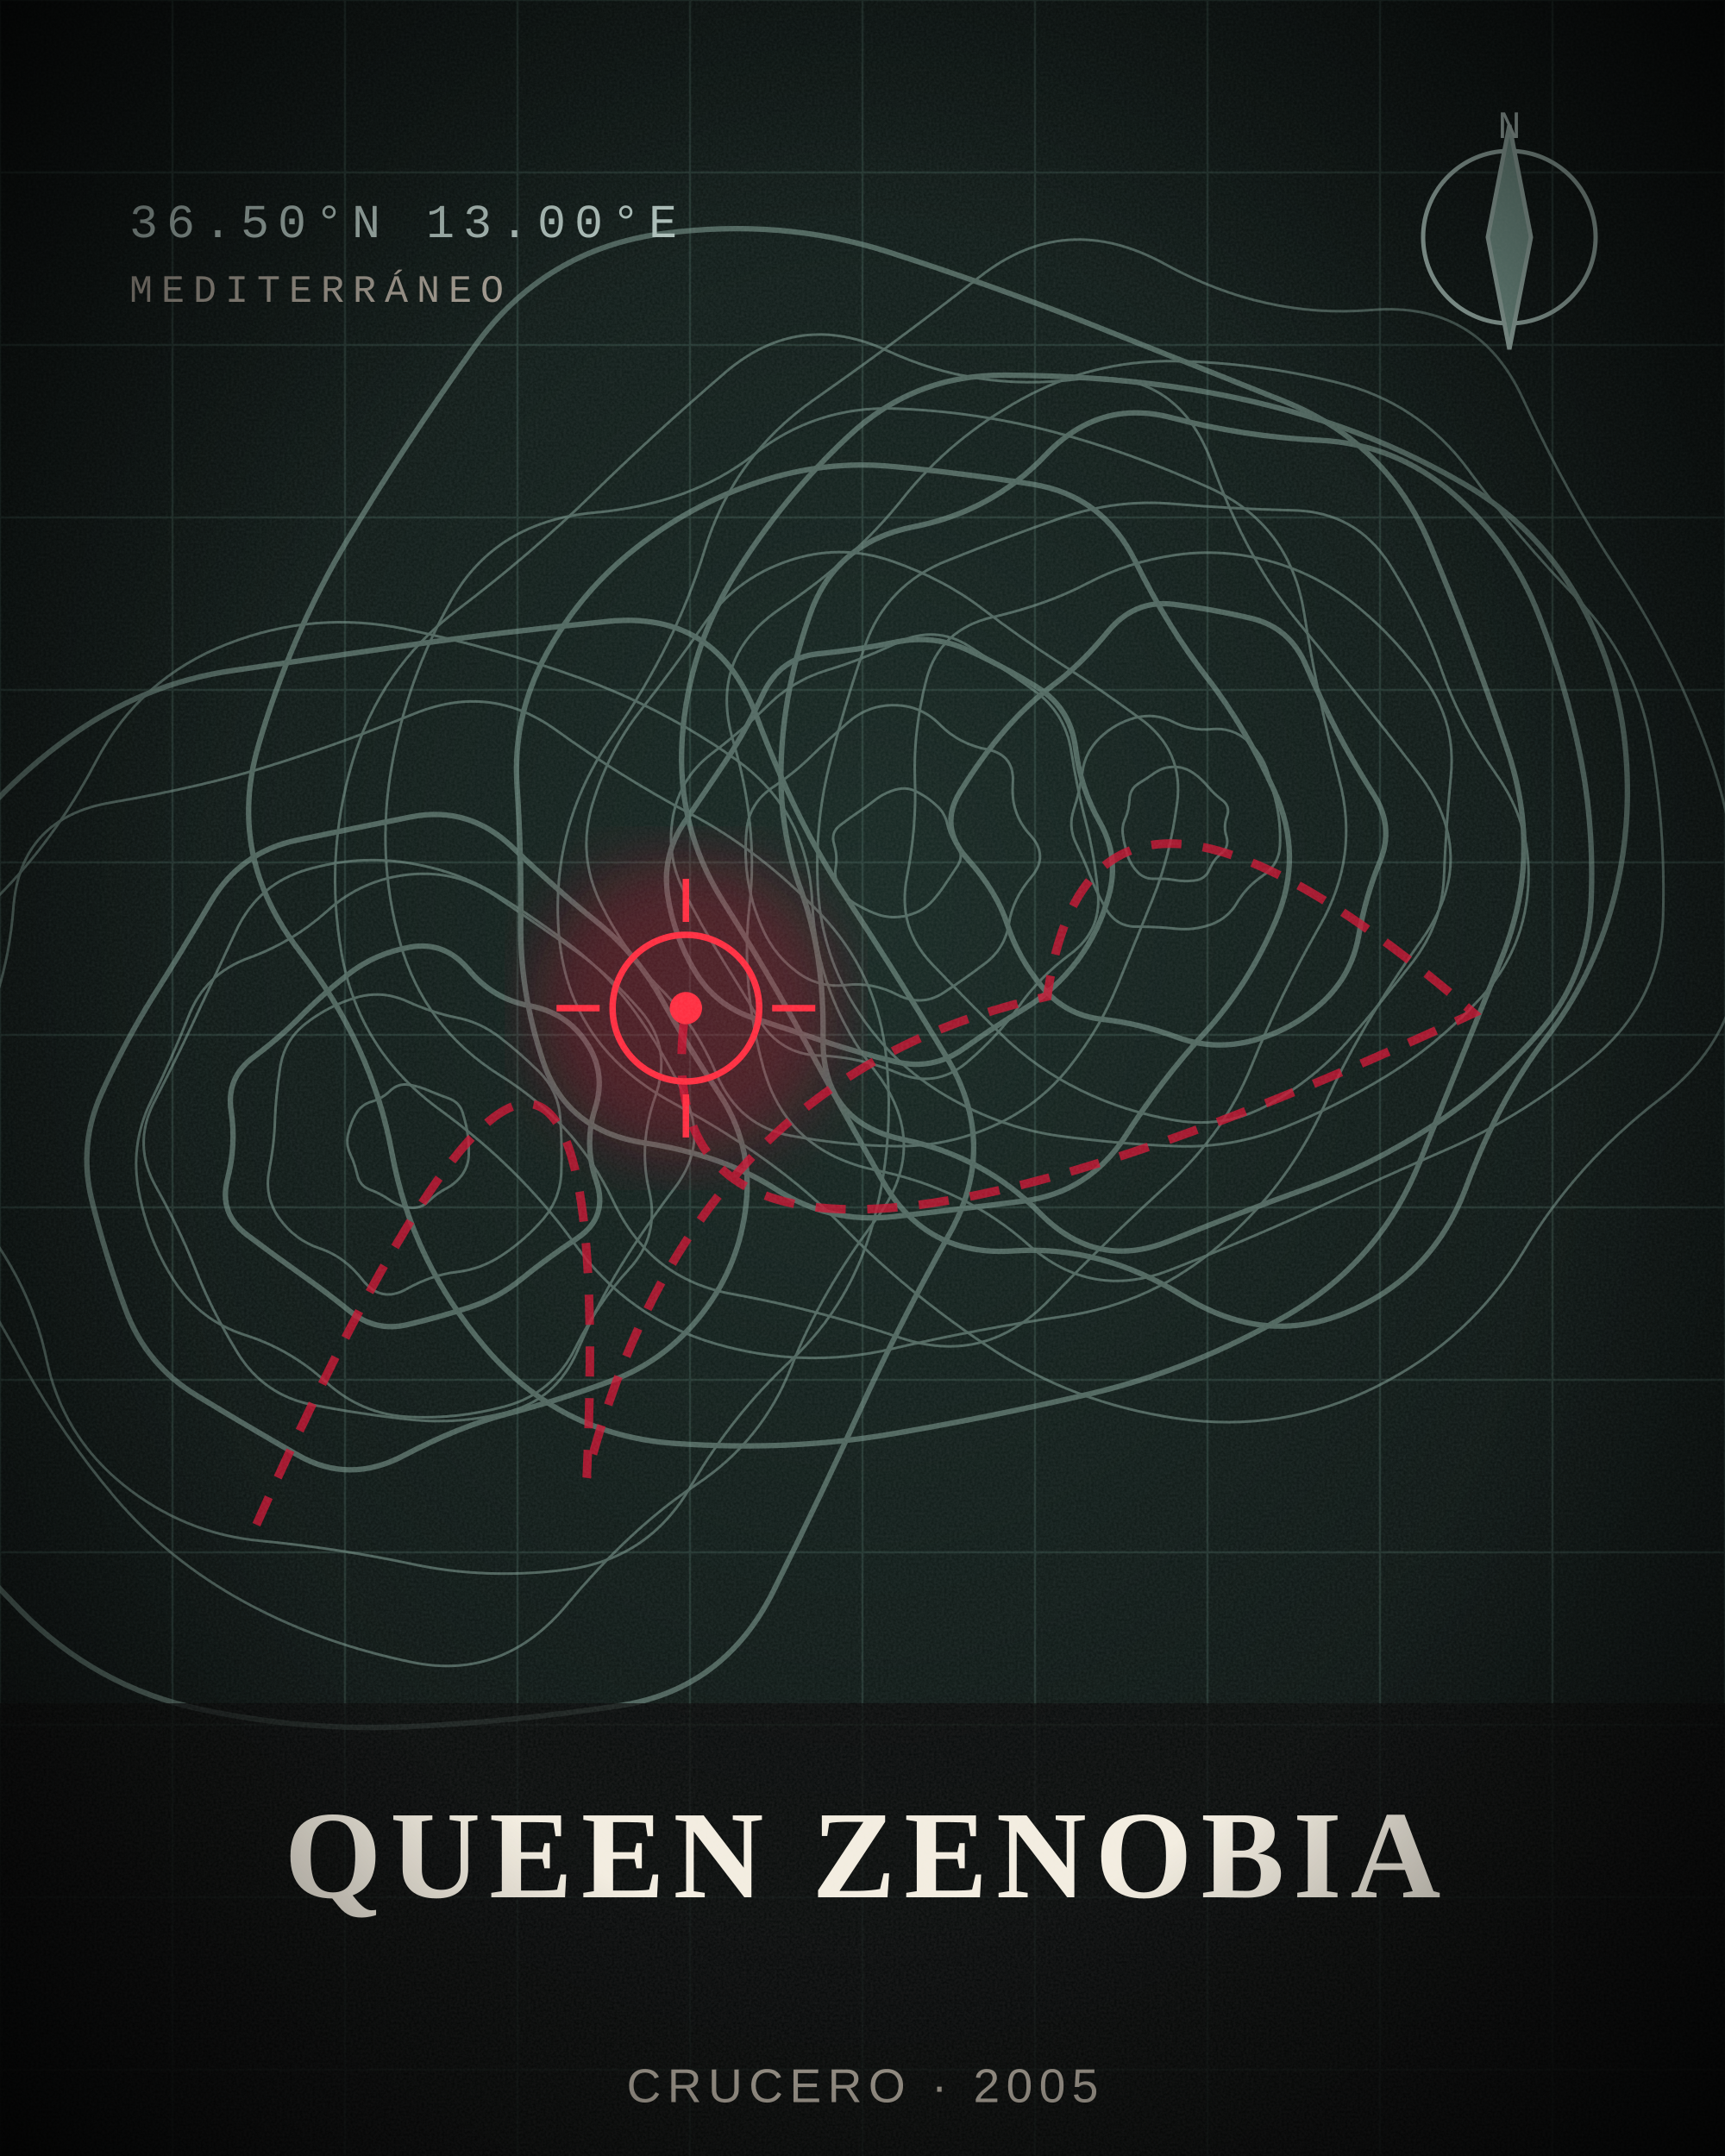
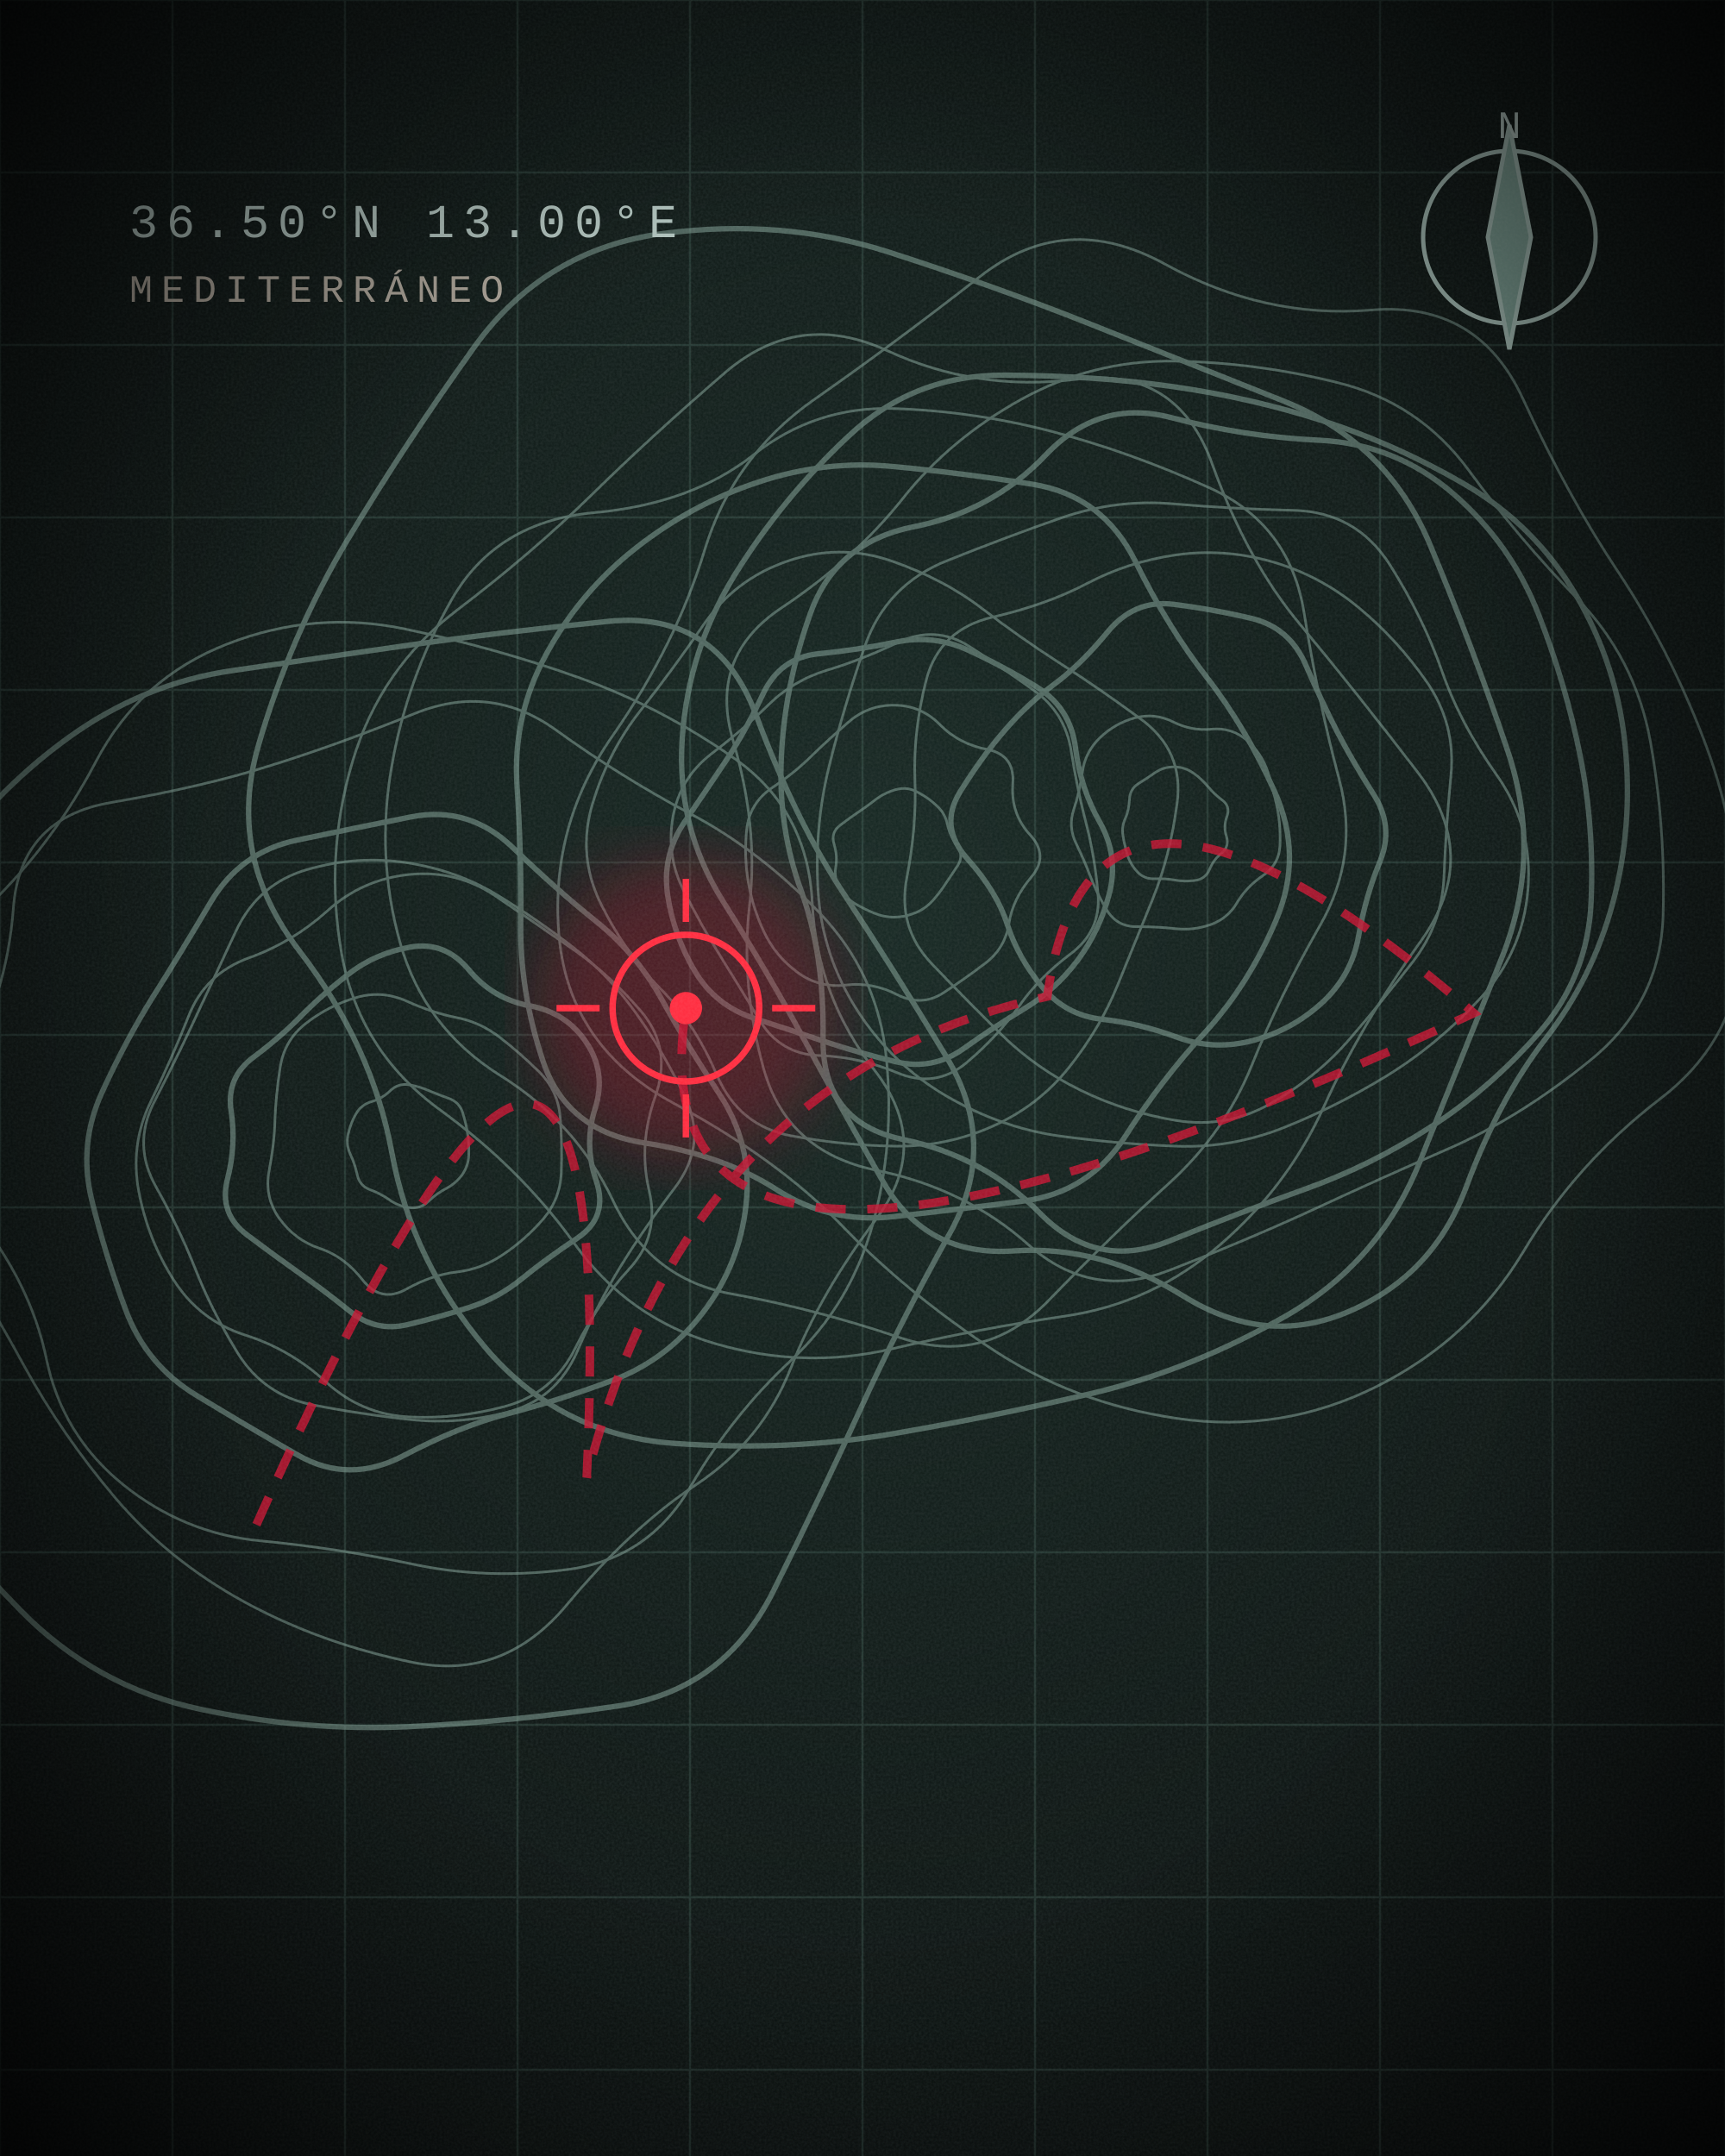
<svg xmlns="http://www.w3.org/2000/svg" viewBox="0 0 800 1000" width="800" height="1000" role="img" aria-label="Queen Zenobia">
  <defs>
    <radialGradient id="fondo" cx="50%" cy="42%" r="75%">
      <stop offset="0" stop-color="#26453b" />
      <stop offset=".6" stop-color="#0d1714" />
      <stop offset="1" stop-color="#050506" />
    </radialGradient>
    <radialGradient id="vineta" cx="50%" cy="50%" r="72%">
      <stop offset=".55" stop-color="#000" stop-opacity="0" />
      <stop offset="1" stop-color="#000" stop-opacity=".85" />
    </radialGradient>
    <filter id="grano" x="0" y="0" width="100%" height="100%">
      <feTurbulence type="fractalNoise" baseFrequency=".85" numOctaves="2" seed="70" />
      <feColorMatrix values="0 0 0 0 1  0 0 0 0 1  0 0 0 0 1  0 0 0 .09 0" />
    </filter>
    <filter id="brillo">
      <feGaussianBlur stdDeviation="14" />
    </filter>
  </defs>
  <rect width="800" height="1000" fill="url(#fondo)" />
  <rect width="800" height="1000" fill="#0a1310" opacity=".6" />
  <g stroke="#588073" stroke-width="1" opacity=".25">
    <line x1="0" y1="0" x2="0" y2="1000" />
    <line x1="80" y1="0" x2="80" y2="1000" />
    <line x1="160" y1="0" x2="160" y2="1000" />
    <line x1="240" y1="0" x2="240" y2="1000" />
    <line x1="320" y1="0" x2="320" y2="1000" />
    <line x1="400" y1="0" x2="400" y2="1000" />
    <line x1="480" y1="0" x2="480" y2="1000" />
    <line x1="560" y1="0" x2="560" y2="1000" />
    <line x1="640" y1="0" x2="640" y2="1000" />
    <line x1="720" y1="0" x2="720" y2="1000" />
    <line x1="800" y1="0" x2="800" y2="1000" />
    <line x1="0" y1="0" x2="800" y2="0" />
    <line x1="0" y1="80" x2="800" y2="80" />
    <line x1="0" y1="160" x2="800" y2="160" />
    <line x1="0" y1="240" x2="800" y2="240" />
    <line x1="0" y1="320" x2="800" y2="320" />
    <line x1="0" y1="400" x2="800" y2="400" />
    <line x1="0" y1="480" x2="800" y2="480" />
    <line x1="0" y1="560" x2="800" y2="560" />
    <line x1="0" y1="640" x2="800" y2="640" />
    <line x1="0" y1="720" x2="800" y2="720" />
    <line x1="0" y1="800" x2="800" y2="800" />
    <line x1="0" y1="880" x2="800" y2="880" />
    <line x1="0" y1="960" x2="800" y2="960" />
  </g>
  <g fill="none" stroke="#7f9e94" opacity=".55">
    <path d="M217.4 535.8 Q217.2 540.8 214.3 544.9 Q211.3 549 207 551.2 Q202.7 553.4 198.8 557.1 Q195 560.9 189.8 560.1 Q184.6 559.4 180.6 556.5 Q176.5 553.6 171.6 551.8 Q166.8 550 165.7 545 Q164.6 539.9 162.5 535.4 Q160.3 530.8 161.5 525.9 Q162.6 521 165.1 516.6 Q167.6 512.3 172.5 510.9 Q177.3 509.5 181 505.9 Q184.6 502.4 189.5 503.1 Q194.4 503.9 198.7 505.8 Q203 507.6 208 509.4 Q213.1 511.2 214.6 516.2 Q216.2 521.2 216.9 526 Q217.6 530.8 217.4 535.8Z" stroke-width="1.2" />
    <path d="M260.3 543.6 Q259.9 556.4 251.4 566 Q243 575.5 233 582.1 Q223.1 588.7 211.7 590 Q200.3 591.3 188.5 597.9 Q176.7 604.5 168.2 593.7 Q159.7 582.8 148.2 579 Q136.8 575.2 129.6 565.2 Q122.5 555.3 124.8 543 Q127.2 530.8 127.5 519.6 Q127.9 508.3 129.9 495.3 Q131.8 482.3 142.2 474.4 Q152.5 466.5 164.8 462.8 Q177 459.1 188.7 464.4 Q200.4 469.7 211.4 471.9 Q222.5 474 231.6 481 Q240.7 488 249.7 496.8 Q258.8 505.7 259.8 518.2 Q260.8 530.8 260.3 543.6Z" stroke-width="1.2" />
    <path d="M276.5 547.7 Q282.3 564.5 267.7 574.3 Q253.1 584 242 593.1 Q230.9 602.2 217.3 606.5 Q203.8 610.9 189 614.4 Q174.3 617.9 162.4 608.3 Q150.5 598.7 139.1 590.7 Q127.8 582.7 114.6 572.8 Q101.4 562.9 105.5 546.9 Q109.6 530.8 107.2 515.4 Q104.8 499.9 117.5 490.4 Q130.2 480.9 139.8 471.1 Q149.5 461.2 161.8 451.7 Q174 442.2 190.2 439.3 Q206.3 436.4 217.5 449.9 Q228.6 463.3 245.6 466.5 Q262.6 469.6 271.9 483.5 Q281.3 497.5 276 514.1 Q270.7 530.8 276.5 547.7Z" stroke-width="2.5" />
    <path d="M313.2 550.6 Q298.3 570.3 287.8 587.4 Q277.3 604.4 267.7 626.8 Q258 649.1 235.3 655 Q212.6 660.9 190.1 658.4 Q167.6 656 145 651.6 Q122.4 647.2 110.2 627.5 Q98.1 607.7 90.6 588.6 Q83.1 569.6 72.2 550.2 Q61.4 530.8 71.5 511.1 Q81.6 491.5 90.2 473 Q98.8 454.5 109.3 432.1 Q119.7 409.7 142.9 403.2 Q166 396.6 189 400.2 Q212.1 403.8 230.9 415.3 Q249.7 426.8 266.2 439.7 Q282.8 452.7 295.2 470.3 Q307.7 487.8 317.9 509.3 Q328 530.8 313.2 550.6Z" stroke-width="1.2" />
    <path d="M301 552 Q306.1 573.2 291.7 588.7 Q277.3 604.3 266.8 625.3 Q256.4 646.3 234.3 652.3 Q212.1 658.3 189.9 657.2 Q167.6 656.1 151.2 641 Q134.7 625.9 113.6 619.2 Q92.4 612.4 80.5 593.6 Q68.6 574.9 64.4 552.8 Q60.2 530.8 70 510.8 Q79.8 490.8 87.5 471.2 Q95.2 451.6 115.4 444.3 Q135.5 437.1 151.8 422.5 Q168 407.8 190 405.6 Q212.1 403.4 230.4 416 Q248.7 428.5 265.9 440.4 Q283.1 452.4 297.5 469.3 Q311.8 486.3 303.9 508.6 Q296 530.8 301 552Z" stroke-width="1.2" />
    <path d="M346 558.7 Q343 586.6 326 608.8 Q309 631 283.7 640.4 Q258.3 649.8 235.5 655.7 Q212.7 661.7 187.3 675.1 Q161.9 688.5 138.1 674.9 Q114.3 661.3 91.1 647.2 Q67.8 633.1 58.3 607.6 Q48.8 582.1 42.5 556.4 Q36.3 530.8 47.2 506.9 Q58.1 482.9 70.9 462.4 Q83.8 442 97.6 418.6 Q111.4 395.2 137.6 389.7 Q163.8 384.2 190.6 378.9 Q217.4 373.6 237.7 393 Q257.9 412.5 276.5 427.4 Q295.1 442.3 306.7 463.2 Q318.2 484 333.6 507.4 Q349.1 530.8 346 558.7Z" stroke-width="2.5" />
    <path d="M406.3 565.5 Q380.2 600.1 366.9 634.2 Q353.5 668.3 323 688.5 Q292.4 708.8 263 744.2 Q233.5 779.7 191.2 771 Q148.8 762.3 113.5 743.1 Q78.2 723.8 53.5 694.8 Q28.9 665.7 11.4 633.9 Q-6 602 -28.6 566.4 Q-51.2 530.8 -43.3 489.8 Q-35.4 448.9 -5.6 420.4 Q24.2 391.9 44.5 353.2 Q64.8 314.5 105.4 298.7 Q146 282.9 188.1 291.8 Q230.2 300.6 268.5 314.3 Q306.7 328 340.6 351.8 Q374.6 375.6 376.7 418.8 Q378.8 462 405.6 496.4 Q432.4 530.8 406.3 565.5Z" stroke-width="1.2" />
    <path d="M404.7 568 Q394.3 605.3 366.9 630.9 Q339.4 656.5 320.1 689.8 Q300.7 723.1 263 728 Q225.3 732.8 191 725.4 Q156.6 718.1 121 714.7 Q85.4 711.4 57.1 688.6 Q28.8 665.7 21.5 630.2 Q14.1 594.7 -12 562.7 Q-38.2 530.8 -17.6 496.8 Q3.1 462.9 6.2 421.2 Q9.3 379.4 51.6 372.2 Q93.9 365 125.4 355.1 Q156.9 345.3 192.2 331 Q227.4 316.7 257.7 338.5 Q288 360.4 320.1 377.4 Q352.2 394.4 379.7 423 Q407.3 451.6 411.1 491.2 Q415 530.8 404.7 568Z" stroke-width="1.2" />
    <path d="M440.4 572.2 Q417.3 613.6 399.4 652.8 Q381.6 691.9 358.7 737.9 Q335.8 784 286.4 791.3 Q236.9 798.6 189.3 800.9 Q141.6 803.1 93 792.8 Q44.4 782.5 9.5 746.9 Q-25.4 711.3 -54.9 670.9 Q-84.5 630.6 -72.5 580.7 Q-60.6 530.8 -57.3 486.4 Q-54.1 442.1 -29.1 405.1 Q-4.1 368.2 31.1 342.6 Q66.2 317 108 311 Q149.8 304.9 190.7 299.1 Q231.5 293.3 282.1 288.2 Q332.6 283.2 350.7 331.8 Q368.8 380.4 391.5 414.8 Q414.1 449.1 438.8 490 Q463.5 530.8 440.4 572.2Z" stroke-width="2.5" />
    <path d="M444 401.7 Q440.8 406.4 438.2 410.4 Q435.6 414.3 432.4 417.9 Q429.1 421.5 424.5 423.4 Q419.9 425.3 414.9 425.4 Q409.9 425.4 405.3 423.5 Q400.7 421.6 396.3 419 Q391.9 416.3 389.3 411.8 Q386.7 407.2 387.6 402.1 Q388.5 397 386.8 391.5 Q385.2 386.1 389.6 382.8 Q394 379.4 397.9 376.8 Q401.8 374.2 405.8 371.1 Q409.8 367.9 415.2 366.3 Q420.6 364.7 425.5 367.4 Q430.5 370 434.4 373.7 Q438.4 377.3 439.4 382.5 Q440.5 387.6 443.9 392.3 Q447.2 397 444 401.7Z" stroke-width="1.2" />
    <path d="M478.2 406.9 Q469.7 416.9 467.9 428.4 Q466.1 439.9 456.9 446.8 Q447.8 453.8 437.5 460.5 Q427.3 467.1 416 461.3 Q404.6 455.4 392.1 456.9 Q379.5 458.3 369.6 450.8 Q359.6 443.4 354.3 432.2 Q349 420.9 347 409 Q345 397 346.3 384.7 Q347.6 372.5 358.2 365.3 Q368.8 358.2 376.3 350.7 Q383.9 343.3 393.3 335.1 Q402.6 326.9 414.9 327.1 Q427.2 327.2 436 336.2 Q444.8 345.1 457.8 347.6 Q470.8 350.1 469.7 363.7 Q468.7 377.4 477.7 387.2 Q486.7 397 478.2 406.9Z" stroke-width="1.2" />
    <path d="M514.5 414.3 Q510.1 431.6 499.7 445.5 Q489.3 459.3 475 467.9 Q460.8 476.4 446.7 486.5 Q432.5 496.5 415.6 492.5 Q398.8 488.5 383.4 483.4 Q368 478.2 350 472.4 Q331.9 466.6 322.2 450.4 Q312.6 434.2 309.7 415.6 Q306.8 397 317.5 381.2 Q328.3 365.4 337.1 352.2 Q345.8 339 353.8 322 Q361.8 304.9 379.9 303.2 Q398.1 301.4 415.6 297.8 Q433.1 294.2 449.3 301.7 Q465.6 309.2 481.1 318.8 Q496.5 328.5 498.8 347 Q501.1 365.6 510 381.3 Q518.9 397 514.5 414.3Z" stroke-width="2.5" />
    <path d="M509.2 414.4 Q510.8 431.8 496.4 442.5 Q482 453.3 472.5 466.8 Q463 480.3 448.5 492.7 Q434 505 416.2 497.6 Q398.5 490.2 380.1 489.6 Q361.8 489 352.3 473.2 Q342.8 457.4 334.1 443.5 Q325.4 429.5 317.1 413.2 Q308.9 397 312.1 378.8 Q315.4 360.7 330.1 349.5 Q344.9 338.2 356.4 326.9 Q367.9 315.6 383.4 310.9 Q398.9 306.3 416.4 298 Q433.8 289.8 449.5 299.8 Q465.2 309.9 479.6 320.3 Q494 330.6 496.8 348.4 Q499.6 366.1 503.6 381.5 Q507.7 397 509.2 414.4Z" stroke-width="1.2" />
    <path d="M534.5 417.2 Q526.2 437.5 518.2 457.2 Q510.2 476.9 496 494.8 Q481.8 512.8 460.3 522.4 Q438.7 532 415 531.6 Q391.2 531.3 366.9 526.8 Q342.6 522.3 332.4 498.5 Q322.3 474.7 306.2 458.5 Q290.2 442.3 278.9 419.7 Q267.5 397 274.8 372.8 Q282.1 348.6 297 329.6 Q312 310.6 326.4 289.6 Q340.9 268.6 365.1 260.3 Q389.3 251.9 413.5 260.2 Q437.6 268.6 455.4 282.2 Q473.3 295.9 490.9 307.2 Q508.5 318.4 528.8 333.3 Q549.2 348.1 545.9 372.5 Q542.7 397 534.5 417.2Z" stroke-width="1.2" />
    <path d="M591.8 426.8 Q579.1 456.7 558.9 478.8 Q538.7 500.8 521.9 527 Q505.1 553.1 474.5 557.1 Q443.9 561 414.3 564.3 Q384.8 567.7 359.9 551.6 Q334.9 535.6 298.8 530.1 Q262.8 524.6 251.9 492.4 Q241.1 460.2 241.5 428.6 Q241.9 397 239.8 364.7 Q237.6 332.4 253.3 303.5 Q269 274.5 294.9 254.2 Q320.8 233.8 351.7 223.6 Q382.6 213.3 414.4 216.4 Q446.2 219.4 478.8 224.6 Q511.4 229.8 526.5 260.3 Q541.5 290.8 559.7 314.2 Q577.9 337.7 591.2 367.3 Q604.5 397 591.8 426.8Z" stroke-width="2.5" />
    <path d="M612.1 429.4 Q593.5 461.9 580.7 493.7 Q568 525.4 542.1 548.9 Q516.2 572.3 486.4 603.1 Q456.7 633.8 417.3 620.4 Q377.9 607.1 339.7 600.2 Q301.5 593.4 284.4 557.1 Q267.3 520.8 231.8 498.7 Q196.4 476.5 185.4 436.7 Q174.4 397 181.6 355.8 Q188.7 314.6 209.4 278.2 Q230.1 241.9 275.4 237.8 Q320.7 233.7 349.4 211 Q378.1 188.3 414.7 189.5 Q451.3 190.7 487.3 200 Q523.3 209.3 560.8 226.2 Q598.2 243.1 604.8 284.3 Q611.4 325.5 621 361.2 Q630.7 397 612.1 429.4Z" stroke-width="1.2" />
    <path d="M659.1 436.3 Q631 475.6 614.2 512.8 Q597.4 550.1 566 577.2 Q534.7 604.4 494.2 610.4 Q453.6 616.3 413.3 625.7 Q372.9 635.1 332 623.3 Q291.1 611.4 266.4 576.8 Q241.8 542.3 204.1 514.8 Q166.4 487.4 158.4 442.2 Q150.5 397 163.4 353.5 Q176.3 310.1 211.7 283.2 Q247.2 256.2 274.8 229.1 Q302.4 202 336.3 172.8 Q370.3 143.6 411.6 162.7 Q452.9 181.8 499.4 175.9 Q545.9 170 562.1 215 Q578.2 260 603 289.7 Q627.8 319.5 657.5 358.2 Q687.2 397 659.1 436.3Z" stroke-width="1.2" />
    <path d="M696.3 444.7 Q677.1 492.4 658.4 539 Q639.7 585.6 596.1 610.5 Q552.6 635.3 506.7 646.2 Q460.8 657 413.5 665.1 Q366.2 673.2 313 669.5 Q259.7 665.7 225.3 625.3 Q191 584.9 181.8 535 Q172.7 485.1 138.8 441 Q105 397 119.8 345.9 Q134.6 294.9 161.1 250.5 Q187.6 206.2 220 160.9 Q252.5 115.6 307.6 108.3 Q362.8 101.1 412.1 116.9 Q461.5 132.8 504.6 149.9 Q547.7 167 595.5 186.1 Q643.3 205.3 663.1 252.4 Q682.8 299.4 699.2 348.2 Q715.6 397 696.3 444.7Z" stroke-width="2.5" />
    <path d="M568.8 388 Q570.2 392.7 566.5 395.7 Q562.9 398.6 560.9 403.3 Q558.9 407.9 554 408.4 Q549.2 409 544.9 408.2 Q540.5 407.4 535.6 407.6 Q530.6 407.8 527.4 404.3 Q524.1 400.7 522.8 396.3 Q521.5 391.9 520.8 387.6 Q520.1 383.4 521.9 379.6 Q523.6 375.7 523.8 370.9 Q524 366 527.9 363.5 Q531.8 361.1 535.8 358.3 Q539.8 355.6 544.7 355.7 Q549.6 355.8 553.5 358.6 Q557.4 361.4 560.2 364.8 Q562.9 368.2 566.8 371.1 Q570.7 374 569 378.7 Q567.3 383.4 568.8 388Z" stroke-width="1.2" />
    <path d="M593.6 392.2 Q593.2 401 585.6 406.2 Q578 411.4 573.7 418.7 Q569.4 426.1 561.3 428.9 Q553.2 431.7 544.9 430.7 Q536.6 429.8 527.2 429.8 Q517.9 429.9 513.2 421.9 Q508.4 413.9 505.6 406.3 Q502.7 398.7 499 391.1 Q495.3 383.4 498 375.4 Q500.7 367.4 502 358 Q503.3 348.7 510.2 342.1 Q517.1 335.5 526.2 333 Q535.4 330.5 544 334.8 Q552.5 339.1 561.9 338.2 Q571.3 337.3 578.3 343.4 Q585.2 349.5 588 358.1 Q590.7 366.7 592.4 375 Q594 383.4 593.6 392.2Z" stroke-width="1.2" />
    <path d="M640 399.5 Q633.3 415.7 630.1 434 Q626.9 452.4 613.1 465.1 Q599.2 477.8 581.1 482.6 Q563.1 487.4 545.9 481.1 Q528.6 474.7 511.4 472.8 Q494.2 471 483.2 457.6 Q472.2 444.3 467.2 428.9 Q462.2 413.4 448.7 398.4 Q435.2 383.4 445.3 367.2 Q455.4 350.9 466.1 338.6 Q476.7 326.3 489 317.3 Q501.3 308.2 513.7 293.1 Q526.1 278 544.3 280.3 Q562.5 282.6 580.3 286.8 Q598.1 291 605.6 308.5 Q613.2 326 620.3 339.7 Q627.4 353.3 637 368.4 Q646.6 383.4 640 399.5Z" stroke-width="2.5" />
    <path d="M669.7 406 Q668.9 428.6 655 446.4 Q641.1 464.3 626.2 481.6 Q611.4 498.9 590.4 511.2 Q569.5 523.6 545.4 519.7 Q521.4 515.7 500.8 505.5 Q480.1 495.3 464.3 479.7 Q448.5 464.2 432.3 447.2 Q416 430.3 420.6 406.8 Q425.2 383.4 424.3 361.3 Q423.5 339.3 429.5 315.6 Q435.6 291.9 460.5 286.2 Q485.3 280.5 504.2 270.6 Q523.1 260.6 545.3 257.4 Q567.5 254.2 589.8 260.5 Q612 266.8 630.1 281.8 Q648.1 296.7 661.7 316.3 Q675.2 335.9 672.9 359.7 Q670.6 383.4 669.7 406Z" stroke-width="1.2" />
    <path d="M708.6 412.8 Q706.1 442.2 686 463.6 Q665.9 485.1 642.8 499.2 Q619.7 513.3 595.4 523 Q571 532.7 544.9 531.6 Q518.8 530.6 491.4 526.9 Q464.1 523.1 438.8 508.3 Q413.5 493.5 397.3 468.2 Q381.2 442.9 379.4 413.2 Q377.6 383.4 384.5 355.5 Q391.4 327.6 401.2 299.4 Q411.1 271.3 439.1 260.1 Q467.1 248.9 492.5 240.1 Q517.9 231.4 544.3 233.7 Q570.7 236 599.9 236.7 Q629 237.4 644.6 262 Q660.1 286.6 668.6 310.9 Q677 335.3 694 359.3 Q711.1 383.4 708.6 412.8Z" stroke-width="1.2" />
    <path d="M737.9 418.3 Q736.4 453.2 713.4 479.4 Q690.3 505.6 662.9 523.1 Q635.5 540.7 605.9 551.3 Q576.2 561.9 542.3 575.6 Q508.4 589.3 482.4 562.8 Q456.4 536.4 418.8 528.5 Q381.2 520.7 381.7 481.6 Q382.3 442.5 371.5 413 Q360.7 383.4 362.4 350.5 Q364 317.6 375.8 284.6 Q387.5 251.5 423.9 244.3 Q460.2 237.1 485 211 Q509.7 184.9 543.2 193.7 Q576.6 202.5 611.9 204.2 Q647.2 205.9 674.1 229.1 Q700.9 252.4 713.5 284.9 Q726.2 317.4 732.8 350.4 Q739.4 383.4 737.9 418.3Z" stroke-width="2.5" />
    <path d="M771.3 424.4 Q770.1 465.4 737.6 491.7 Q705.2 518.1 672.2 532.6 Q639.2 547 608.9 561.1 Q578.5 575.1 542.3 589.2 Q506 603.2 476.9 577.3 Q447.8 551.3 406.4 542.8 Q364.9 534.3 354.1 495.5 Q343.4 456.7 347.6 420.1 Q351.8 383.4 340.1 344 Q328.3 304.6 362.5 281.9 Q396.6 259.1 418.7 231.2 Q440.8 203.4 473.7 185.2 Q506.6 167 544.6 167.5 Q582.7 168.1 620.5 177.5 Q658.2 186.8 681.2 218.2 Q704.2 249.6 731.4 277.6 Q758.6 305.6 765.5 344.5 Q772.4 383.4 771.3 424.4Z" stroke-width="1.2" />
    <path d="M807.5 431.5 Q809.1 479.6 770 509.6 Q730.9 539.6 706.5 580.5 Q682.1 621.3 638.2 643.2 Q594.4 665 546 657.9 Q497.6 650.9 458.9 625 Q420.1 599.2 390.5 568.5 Q360.8 537.7 312.4 511.7 Q264 485.6 259.3 434.5 Q254.7 383.4 284.1 341.3 Q313.4 299.2 326.7 255.4 Q340 211.6 377.6 185.3 Q415.2 159 454.7 128.1 Q494.3 97.2 540.3 122.5 Q586.3 147.9 635.9 143.8 Q685.5 139.6 706.3 185 Q727.2 230.3 750.4 265.2 Q773.6 300.1 789.7 341.8 Q805.9 383.4 807.5 431.5Z" stroke-width="1.2" />
    <path d="M748 418.7 Q738.5 453.9 716.8 481.8 Q695.2 509.7 680 550.5 Q664.8 591.3 626 608.1 Q587.3 625 548.9 601.2 Q510.5 577.4 470 580.2 Q429.5 583 409.6 548.2 Q389.8 513.4 373.2 482.7 Q356.6 451.9 335.1 417.7 Q313.6 383.4 316.4 342.4 Q319.2 301.3 341.1 266.1 Q363 230.9 393.4 202.4 Q423.7 173.8 465.8 174 Q507.8 174.2 543.8 179.3 Q579.8 184.4 613.5 195.2 Q647.2 206 679.4 224.7 Q711.6 243.4 730.9 276 Q750.1 308.7 753.7 346 Q757.4 383.4 748 418.7Z" stroke-width="2.5" />
  </g>
  <path d="M118.9 707.2 Q288.7 327.9 272.1 685.3 Q319.8 498.3 485.7 462.2 Q505.8 316.6 683.5 469.9 Q289.2 653.1 318.1 467.6" fill="none" stroke="#c8102e" stroke-width="4" stroke-dasharray="14 10" opacity=".8" />
  <circle cx="318.1" cy="467.6" r="70" fill="#c8102e" opacity=".3" filter="url(#brillo)" />
  <g stroke="#ff2a3d" stroke-width="3" fill="none">
    <circle cx="318.1" cy="467.6" r="34" />
    <circle cx="318.1" cy="467.6" r="6" fill="#ff2a3d" />
    <line x1="258.1" y1="467.6" x2="278.1" y2="467.6" />
    <line x1="358.1" y1="467.6" x2="378.1" y2="467.6" />
    <line x1="318.1" y1="407.6" x2="318.1" y2="427.6" />
    <line x1="318.1" y1="507.6" x2="318.1" y2="527.6" />
  </g>
  <g transform="translate(700 110)" fill="none" stroke="#9db5ad" stroke-width="2">
    <circle r="40" />
    <path d="M0 -52 L10 0 L0 52 L-10 0 Z" fill="#75978c" />
  </g>
  <text x="700" y="64" text-anchor="middle" font-family="'Share Tech Mono', Consolas, 'Courier New', monospace" font-size="18" fill="#b0c3bd">N</text>
  <text x="60" y="110" font-family="'Share Tech Mono', Consolas, 'Courier New', monospace" font-size="22" letter-spacing="4" fill="#b0c3bd">36.50°N  13.00°E</text>
  <text x="60" y="140" font-family="'Share Tech Mono', Consolas, 'Courier New', monospace" font-size="18" letter-spacing="4" fill="#a8a094">MEDITERRÁNEO</text>
-   <rect x="0" y="790" width="800" height="210" fill="#050506" opacity=".72" />
-   <text x="400" y="880" text-anchor="middle" font-family="Cinzel, 'Trajan Pro', Georgia, 'Times New Roman', serif" font-size="58" font-weight="900" letter-spacing="4" fill="#f2ecdf">QUEEN ZENOBIA</text>
-   <text x="400" y="975" text-anchor="middle" font-family="Oswald, 'Arial Narrow', 'Segoe UI', Arial, sans-serif" font-size="22" letter-spacing="3" fill="#a8a094">CRUCERO · 2005</text>
  <rect width="800" height="1000" filter="url(#grano)" />
  <rect width="800" height="1000" fill="url(#vineta)" />
</svg>
